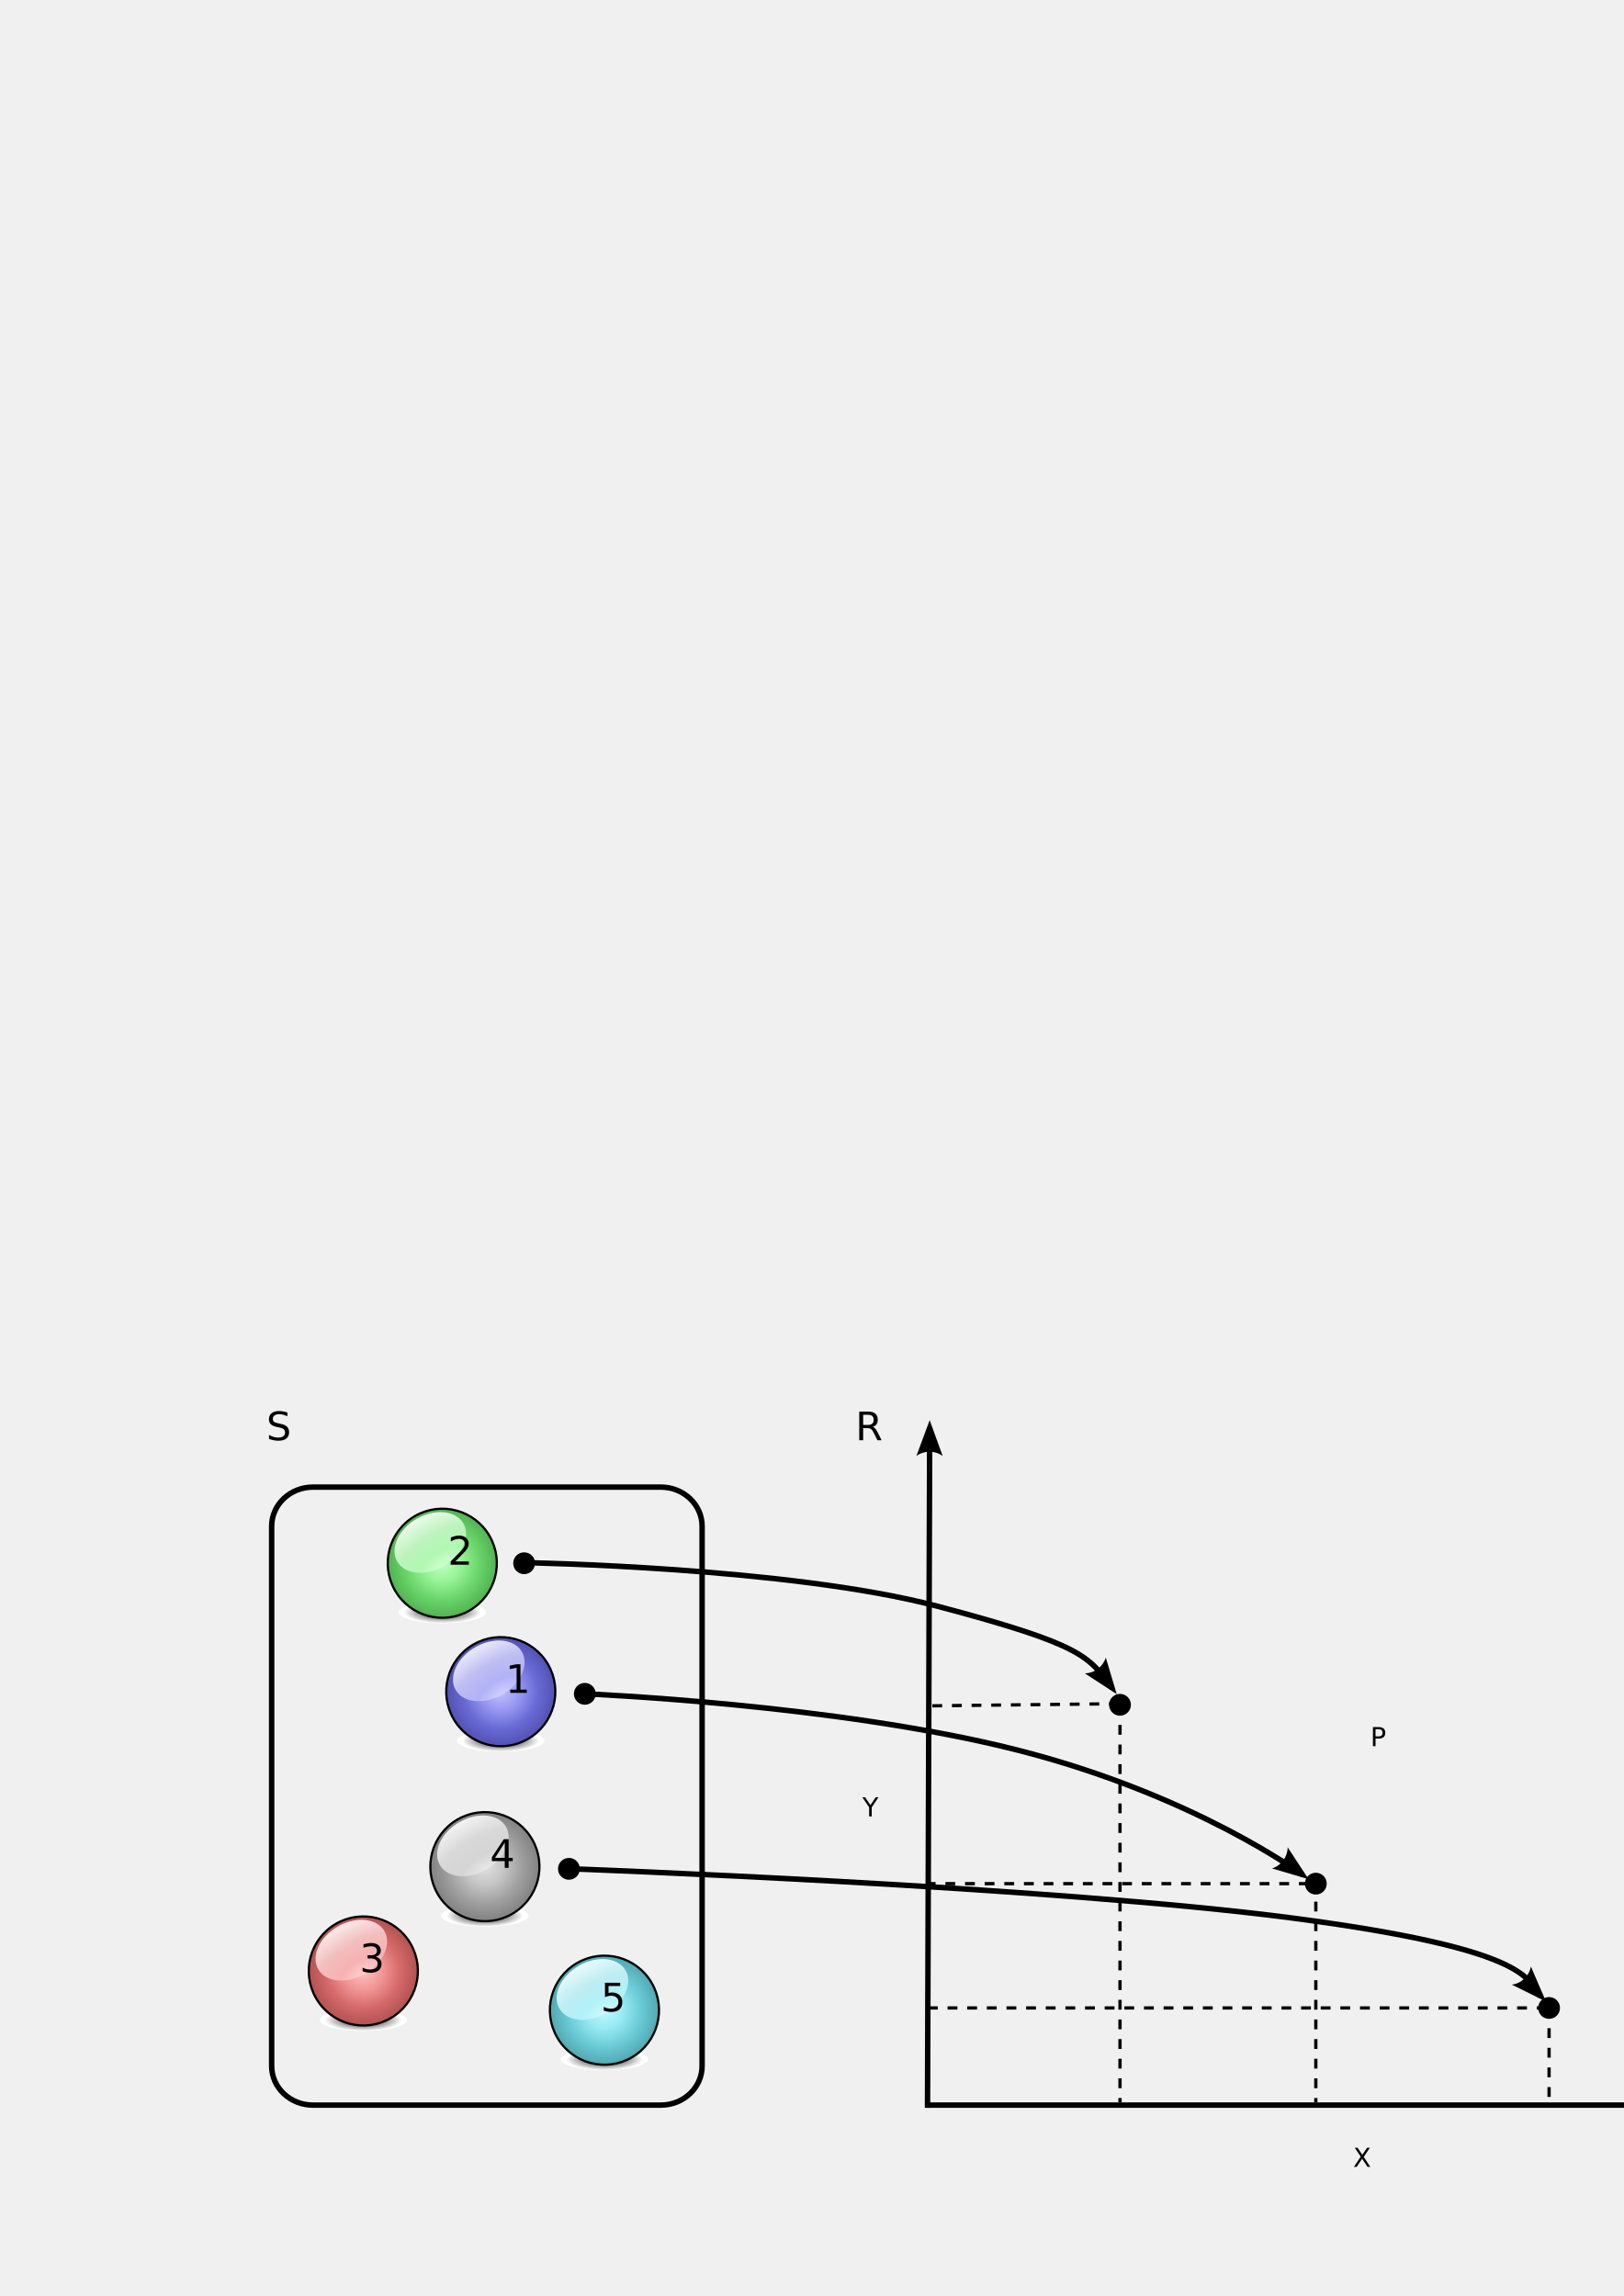
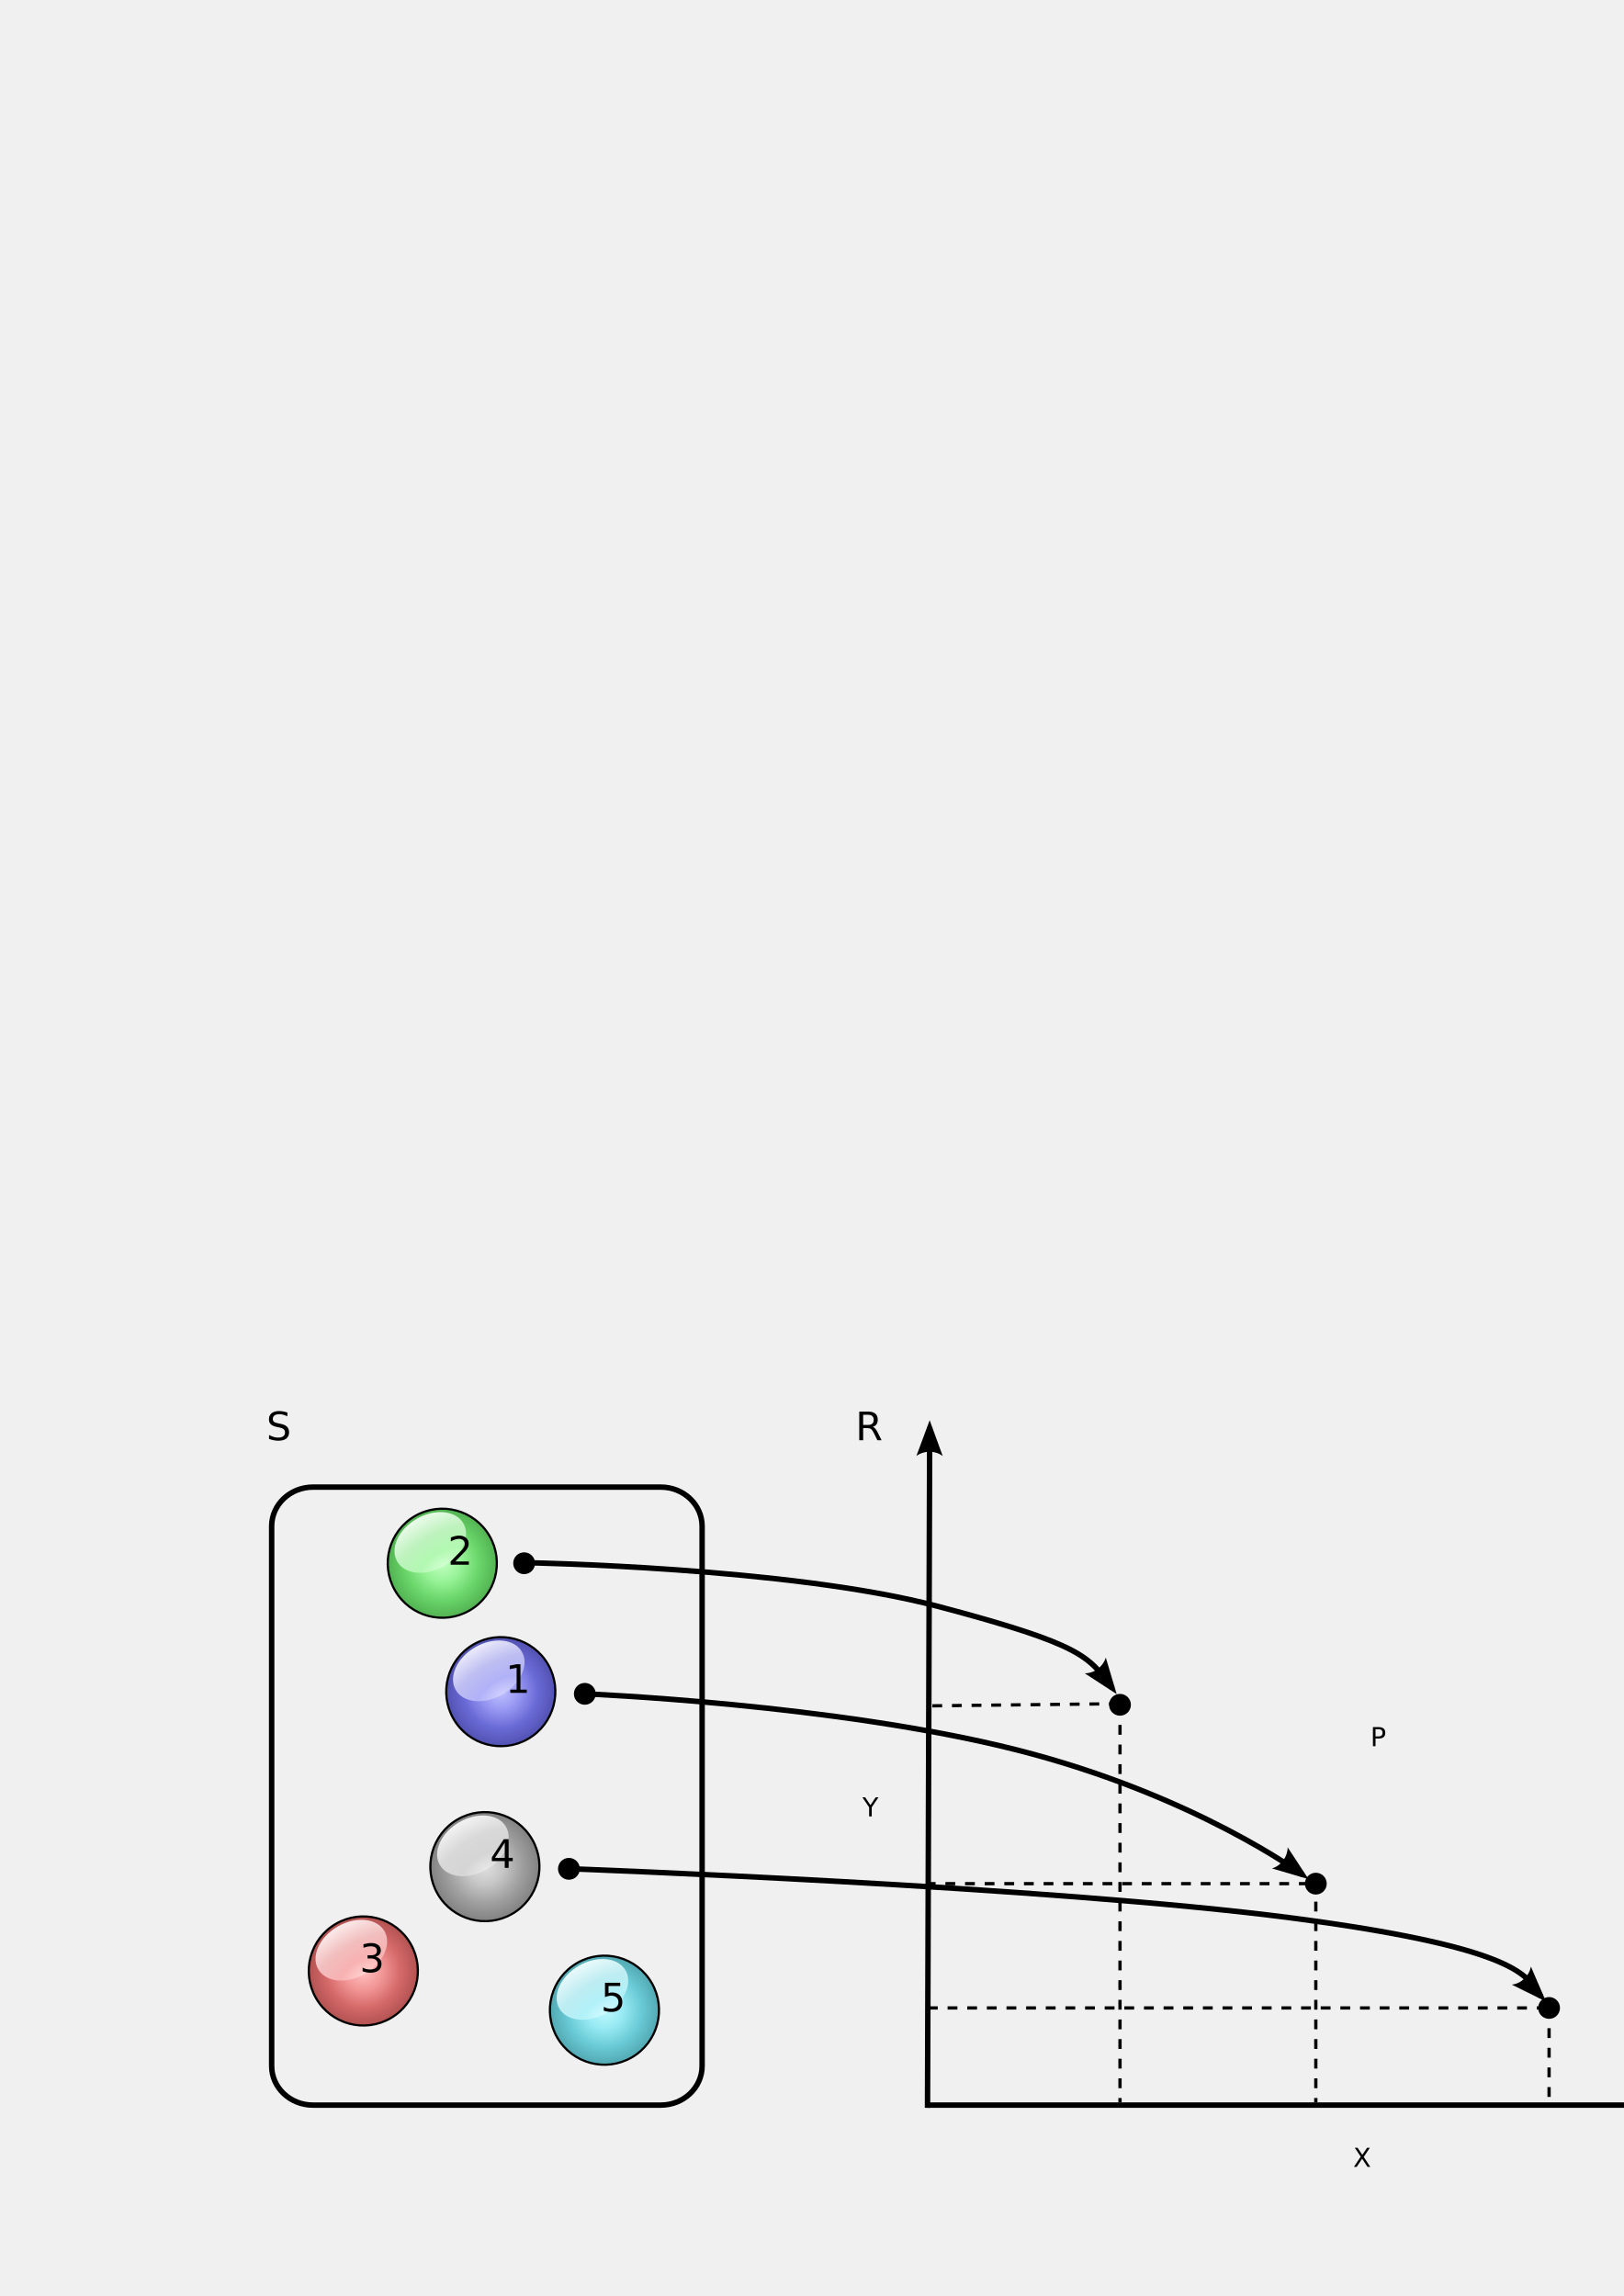
- <svg xmlns="http://www.w3.org/2000/svg" xmlns:xlink="http://www.w3.org/1999/xlink" width="744.094" height="1052.362" id="svg2874">
+ <svg xmlns="http://www.w3.org/2000/svg" xmlns:xlink="http://www.w3.org/1999/xlink" width="744.094" height="1052.362" id="svg2874" version="1.1">
  <defs id="defs2876">
    <radialGradient xlink:href="#linearGradient9852" id="radialGradient9631" gradientUnits="userSpaceOnUse" gradientTransform="matrix(3.142857,5.7364758e-8,-5.0775462e-8,1.021493,454.8215,-20.17893)" cx="-212.25" cy="496.862" fx="-212.25" fy="496.862" r="16.75" />
    <radialGradient xlink:href="#linearGradient9842" id="radialGradient9629" gradientUnits="userSpaceOnUse" gradientTransform="matrix(1,0,0,1.019604,0,-8.027913)" cx="-17.143" cy="409.505" fx="-17.143" fy="409.505" r="145.743" />
-     <radialGradient xlink:href="#linearGradient4009" id="radialGradient4086" gradientUnits="userSpaceOnUse" gradientTransform="matrix(0.8794989,5.0530036e-6,-9.9064946e-8,1,33.2239,-1.3931853e-3)" cx="275.714" cy="333.791" fx="275.714" fy="333.791" r="98.571" />
+     <radialGradient xlink:href="#linearGradient4009" id="radialGradient4086" gradientUnits="userSpaceOnUse" gradientTransform="matrix(0.8794989,5.0530036e-6,-9.9064946e-8,1,33.2239,-0.00139319)" cx="275.714" cy="333.791" fx="275.714" fy="333.791" r="98.571" />
    <linearGradient id="linearGradient9772">
      <stop style="stop-color:#d1d1ff;stop-opacity:1;" offset="0" id="stop9774" />
      <stop id="stop9776" offset="0.23" style="stop-color:#b1b1f8;stop-opacity:1;" />
      <stop style="stop-color:#bebef2;stop-opacity:1;" offset="0.513" id="stop9778" />
      <stop id="stop9780" offset="1" style="stop-color:#ffffff;stop-opacity:1;" />
    </linearGradient>
    <linearGradient id="linearGradient9762">
      <stop id="stop9764" offset="0" style="stop-color:#c1c1ff;stop-opacity:1;" />
      <stop style="stop-color:#9898f3;stop-opacity:1;" offset="0.33" id="stop9766" />
      <stop id="stop9768" offset="0.66" style="stop-color:#6a6ad6;stop-opacity:1;" />
      <stop style="stop-color:#5050b0;stop-opacity:1;" offset="1" id="stop9770" />
    </linearGradient>
    <linearGradient id="linearGradient9607">
      <stop id="stop9609" offset="0" style="stop-color:#ffd1d1;stop-opacity:1;" />
      <stop style="stop-color:#f8b1b1;stop-opacity:1;" offset="0.23" id="stop9611" />
      <stop id="stop9613" offset="0.513" style="stop-color:#f2bebe;stop-opacity:1;" />
      <stop style="stop-color:#ffffff;stop-opacity:1;" offset="1" id="stop9615" />
    </linearGradient>
    <linearGradient id="linearGradient9571">
      <stop style="stop-color:#ffc1c1;stop-opacity:1;" offset="0" id="stop9573" />
      <stop id="stop9579" offset="0.33" style="stop-color:#f39898;stop-opacity:1;" />
      <stop style="stop-color:#d66a6a;stop-opacity:1;" offset="0.66" id="stop9581" />
      <stop id="stop9583" offset="1" style="stop-color:#b05050;stop-opacity:1;" />
    </linearGradient>
    <linearGradient id="linearGradient9812">
      <stop style="stop-color:#ffffd1;stop-opacity:1;" offset="0" id="stop9814" />
      <stop id="stop9816" offset="0.23" style="stop-color:#f8f8b1;stop-opacity:1;" />
      <stop style="stop-color:#f2f2be;stop-opacity:1;" offset="0.513" id="stop9818" />
      <stop id="stop9820" offset="1" style="stop-color:#ffffff;stop-opacity:1;" />
    </linearGradient>
    <linearGradient id="linearGradient9802">
      <stop id="stop9804" offset="0" style="stop-color:#ffffc1;stop-opacity:1;" />
      <stop style="stop-color:#f3f298;stop-opacity:1;" offset="0.33" id="stop9806" />
      <stop id="stop9808" offset="0.66" style="stop-color:#d6d56a;stop-opacity:1;" />
      <stop style="stop-color:#b0af50;stop-opacity:1;" offset="1" id="stop9810" />
    </linearGradient>
    <linearGradient id="linearGradient9832">
      <stop style="stop-color:#ffd1fc;stop-opacity:1;" offset="0" id="stop9834" />
      <stop id="stop9836" offset="0.23" style="stop-color:#f8b1f3;stop-opacity:1;" />
      <stop style="stop-color:#f2beee;stop-opacity:1;" offset="0.513" id="stop9838" />
      <stop id="stop9840" offset="1" style="stop-color:#ffffff;stop-opacity:1;" />
    </linearGradient>
    <linearGradient id="linearGradient9822">
      <stop id="stop9824" offset="0" style="stop-color:#ffc1fa;stop-opacity:1;" />
      <stop style="stop-color:#f398ec;stop-opacity:1;" offset="0.33" id="stop9826" />
      <stop id="stop9828" offset="0.66" style="stop-color:#d66acd;stop-opacity:1;" />
      <stop style="stop-color:#b050a8;stop-opacity:1;" offset="1" id="stop9830" />
    </linearGradient>
    <linearGradient id="linearGradient9882">
      <stop style="stop-color:#e8e8e8;stop-opacity:1;" offset="0" id="stop9884" />
      <stop id="stop9886" offset="0.23" style="stop-color:#d5d5d5;stop-opacity:1;" />
      <stop style="stop-color:#d8d8d8;stop-opacity:1;" offset="0.513" id="stop9888" />
      <stop id="stop9890" offset="1" style="stop-color:#ffffff;stop-opacity:1;" />
    </linearGradient>
    <radialGradient xlink:href="#linearGradient9882" id="radialGradient9744" gradientUnits="userSpaceOnUse" gradientTransform="matrix(3.142857,5.7364758e-8,-5.0775462e-8,1.021493,454.8215,-20.17893)" cx="-212.25" cy="496.862" fx="-212.25" fy="496.862" r="16.75" />
    <linearGradient id="linearGradient9872">
      <stop id="stop9874" offset="0" style="stop-color:#e0e0e0;stop-opacity:1;" />
      <stop style="stop-color:#c6c6c6;stop-opacity:1;" offset="0.33" id="stop9876" />
      <stop id="stop9878" offset="0.66" style="stop-color:#a0a0a0;stop-opacity:1;" />
      <stop style="stop-color:#808080;stop-opacity:1;" offset="1" id="stop9880" />
    </linearGradient>
    <radialGradient xlink:href="#linearGradient9872" id="radialGradient9742" gradientUnits="userSpaceOnUse" gradientTransform="matrix(1,0,0,1.019604,0,-8.027913)" cx="-17.143" cy="409.505" fx="-17.143" fy="409.505" r="145.743" />
    <radialGradient xlink:href="#linearGradient4009" id="radialGradient9740" gradientUnits="userSpaceOnUse" gradientTransform="matrix(0.8794989,5.0530036e-6,-9.9064946e-8,1,33.2239,-1.3931853e-3)" cx="275.714" cy="333.791" fx="275.714" fy="333.791" r="98.571" />
    <linearGradient id="linearGradient9792">
      <stop style="stop-color:#d1ffd1;stop-opacity:1;" offset="0" id="stop9794" />
      <stop id="stop9796" offset="0.23" style="stop-color:#b1f8b1;stop-opacity:1;" />
      <stop style="stop-color:#bef2be;stop-opacity:1;" offset="0.513" id="stop9798" />
      <stop id="stop9800" offset="1" style="stop-color:#ffffff;stop-opacity:1;" />
    </linearGradient>
    <linearGradient id="linearGradient9782">
      <stop id="stop9784" offset="0" style="stop-color:#c1ffc1;stop-opacity:1;" />
      <stop style="stop-color:#98f398;stop-opacity:1;" offset="0.33" id="stop9786" />
      <stop id="stop9788" offset="0.66" style="stop-color:#6ad66a;stop-opacity:1;" />
      <stop style="stop-color:#50b050;stop-opacity:1;" offset="1" id="stop9790" />
    </linearGradient>
    <linearGradient id="linearGradient9852">
      <stop style="stop-color:#d1fbff;stop-opacity:1;" offset="0" id="stop9854" />
      <stop id="stop9856" offset="0.23" style="stop-color:#b1f1f8;stop-opacity:1;" />
      <stop style="stop-color:#beedf2;stop-opacity:1;" offset="0.513" id="stop9858" />
      <stop id="stop9860" offset="1" style="stop-color:#ffffff;stop-opacity:1;" />
    </linearGradient>
    <linearGradient id="linearGradient9842">
      <stop id="stop9844" offset="0" style="stop-color:#c1f9ff;stop-opacity:1;" />
      <stop style="stop-color:#98eaf3;stop-opacity:1;" offset="0.33" id="stop9846" />
      <stop id="stop9848" offset="0.66" style="stop-color:#6acbd6;stop-opacity:1;" />
      <stop style="stop-color:#50a6b0;stop-opacity:1;" offset="1" id="stop9850" />
    </linearGradient>
    <linearGradient id="linearGradient4009">
      <stop id="stop4011" offset="0" style="stop-color:#404040;stop-opacity:1;" />
      <stop style="stop-color:#808080;stop-opacity:1;" offset="0.5" id="stop9638" />
      <stop id="stop4013" offset="1" style="stop-color:#ffffff;stop-opacity:1;" />
    </linearGradient>
    <marker orient="auto" refY="0.0" refX="0.0" id="Arrow2Mend" style="overflow:visible;">
      <path id="path3106" style="font-size:12.0;fill-rule:evenodd;stroke-width:0.625;stroke-linejoin:round;" d="M 8.719,4.034 L -2.207,0.016 L 8.719,-4.002 C 6.973,-1.63 6.983,1.616 8.719,4.034 z " transform="scale(0.6) rotate(180) translate(0,0)" />
    </marker>
-     <radialGradient xlink:href="#linearGradient4009" id="radialGradient3302" gradientUnits="userSpaceOnUse" gradientTransform="matrix(0.8794989,5.0530036e-6,-9.9064946e-8,1,33.2239,-1.3931853e-3)" cx="275.714" cy="333.791" fx="275.714" fy="333.791" r="98.571" />
+     <radialGradient xlink:href="#linearGradient4009" id="radialGradient3302" gradientUnits="userSpaceOnUse" gradientTransform="matrix(0.8794989,5.0530036e-6,-9.9064946e-8,1,33.2239,-0.00139319)" cx="275.714" cy="333.791" fx="275.714" fy="333.791" r="98.571" />
    <radialGradient xlink:href="#linearGradient9571" id="radialGradient3304" gradientUnits="userSpaceOnUse" gradientTransform="matrix(1,0,0,1.019604,0,-8.027913)" cx="-17.143" cy="409.505" fx="-17.143" fy="409.505" r="145.743" />
    <radialGradient xlink:href="#linearGradient9607" id="radialGradient3306" gradientUnits="userSpaceOnUse" gradientTransform="matrix(3.142857,5.7364757e-8,-5.0775462e-8,1.021493,454.8215,-20.17893)" cx="-212.25" cy="496.862" fx="-212.25" fy="496.862" r="16.75" />
-     <radialGradient xlink:href="#linearGradient4009" id="radialGradient5750" gradientUnits="userSpaceOnUse" gradientTransform="matrix(0.8794989,5.0530036e-6,-9.9064946e-8,1,33.2239,-1.3931853e-3)" cx="275.714" cy="333.791" fx="275.714" fy="333.791" r="98.571" />
+     <radialGradient xlink:href="#linearGradient4009" id="radialGradient5750" gradientUnits="userSpaceOnUse" gradientTransform="matrix(0.8794989,5.0530036e-6,-9.9064946e-8,1,33.2239,-0.00139319)" cx="275.714" cy="333.791" fx="275.714" fy="333.791" r="98.571" />
    <radialGradient xlink:href="#linearGradient9872" id="radialGradient5752" gradientUnits="userSpaceOnUse" gradientTransform="matrix(1,0,0,1.019604,0,-8.027913)" cx="-17.143" cy="409.505" fx="-17.143" fy="409.505" r="145.743" />
    <radialGradient xlink:href="#linearGradient9882" id="radialGradient5754" gradientUnits="userSpaceOnUse" gradientTransform="matrix(3.142857,5.7364758e-8,-5.0775462e-8,1.021493,454.8215,-20.17893)" cx="-212.25" cy="496.862" fx="-212.25" fy="496.862" r="16.75" />
-     <radialGradient xlink:href="#linearGradient4009" id="radialGradient5772" gradientUnits="userSpaceOnUse" gradientTransform="matrix(0.8794989,5.0530036e-6,-9.9064946e-8,1,33.2239,-1.3931853e-3)" cx="275.714" cy="333.791" fx="275.714" fy="333.791" r="98.571" />
+     <radialGradient xlink:href="#linearGradient4009" id="radialGradient5772" gradientUnits="userSpaceOnUse" gradientTransform="matrix(0.8794989,5.0530036e-6,-9.9064946e-8,1,33.2239,-0.00139319)" cx="275.714" cy="333.791" fx="275.714" fy="333.791" r="98.571" />
    <radialGradient xlink:href="#linearGradient9762" id="radialGradient5774" gradientUnits="userSpaceOnUse" gradientTransform="matrix(1,0,0,1.019604,0,-8.027913)" cx="-17.143" cy="409.505" fx="-17.143" fy="409.505" r="145.743" />
    <radialGradient xlink:href="#linearGradient9772" id="radialGradient5776" gradientUnits="userSpaceOnUse" gradientTransform="matrix(3.142857,5.7364758e-8,-5.0775462e-8,1.021493,454.8215,-20.17893)" cx="-212.25" cy="496.862" fx="-212.25" fy="496.862" r="16.75" />
-     <radialGradient xlink:href="#linearGradient4009" id="radialGradient5794" gradientUnits="userSpaceOnUse" gradientTransform="matrix(0.8794989,5.0530036e-6,-9.9064946e-8,1,33.2239,-1.3931853e-3)" cx="275.714" cy="333.791" fx="275.714" fy="333.791" r="98.571" />
+     <radialGradient xlink:href="#linearGradient4009" id="radialGradient5794" gradientUnits="userSpaceOnUse" gradientTransform="matrix(0.8794989,5.0530036e-6,-9.9064946e-8,1,33.2239,-0.00139319)" cx="275.714" cy="333.791" fx="275.714" fy="333.791" r="98.571" />
    <radialGradient xlink:href="#linearGradient9782" id="radialGradient5796" gradientUnits="userSpaceOnUse" gradientTransform="matrix(1,0,0,1.019604,0,-8.027913)" cx="-17.143" cy="409.505" fx="-17.143" fy="409.505" r="145.743" />
    <radialGradient xlink:href="#linearGradient9792" id="radialGradient5798" gradientUnits="userSpaceOnUse" gradientTransform="matrix(3.142857,5.7364758e-8,-5.0775462e-8,1.021493,454.8215,-20.17893)" cx="-212.25" cy="496.862" fx="-212.25" fy="496.862" r="16.75" />
  </defs>
  <g id="layer1">
    <rect style="opacity:1;fill:#ffffff;fill-opacity:0;fill-rule:nonzero;stroke:#000000;stroke-width:2.5;stroke-linecap:round;stroke-linejoin:round;stroke-miterlimit:4;stroke-dasharray:none;stroke-dashoffset:0;stroke-opacity:1" id="rect3182" width="197.26" height="283.26" x="124.493" y="681.609" ry="17.933" rx="18.94" />
    <path style="fill:none;fill-opacity:0.75;fill-rule:evenodd;stroke:#000000;stroke-width:2.5;stroke-linecap:butt;stroke-linejoin:miter;marker-end:url(#Arrow2Mend);stroke-miterlimit:4;stroke-dasharray:none;stroke-opacity:1" d="M 240.942,716.257 C 240.942,716.257 361.942,718.323 429.643,736.22 C 497.344,754.116 498.971,759.437 509.746,773.843" id="path3398" />
    <path style="fill:#000000;fill-opacity:1;fill-rule:nonzero;stroke:#000000;stroke-width:0;stroke-linecap:round;stroke-linejoin:round;stroke-miterlimit:4;stroke-dasharray:none;stroke-dashoffset:0;stroke-opacity:1" id="path3211" d="M 125,912.862 A 16,11.5 0 1 1 93,912.862 A 16,11.5 0 1 1 125,912.862 z" transform="matrix(0.3125,0,0,0.434783,206.1274,319.6085)" />
    <path style="fill:#000000;fill-opacity:1;fill-rule:nonzero;stroke:#000000;stroke-width:0;stroke-linecap:round;stroke-linejoin:round;stroke-miterlimit:4;stroke-dasharray:none;stroke-dashoffset:0;stroke-opacity:1" id="path3254" d="M 125 912.862 A 16 11.5 0 1 1  93,912.862 A 16 11.5 0 1 1  125 912.862 z" transform="matrix(0,0.3125,-0.434783,0,910.1598,747.3223)" />
    <path style="fill:#000000;fill-opacity:1;fill-rule:nonzero;stroke:#000000;stroke-width:0;stroke-linecap:round;stroke-linejoin:round;stroke-miterlimit:4;stroke-dasharray:none;stroke-dashoffset:0;stroke-opacity:1" id="path4837" d="M 125 912.862 A 16 11.5 0 1 1  93,912.862 A 16 11.5 0 1 1  125 912.862 z" transform="matrix(0,-0.3125,-0.434783,0,1106.793,954.3966)" />
    <path style="fill:none;fill-opacity:0.75;fill-rule:evenodd;stroke:#000000;stroke-width:2.5;stroke-linecap:butt;stroke-linejoin:miter;marker-end:url(#Arrow2Mend);stroke-miterlimit:4;stroke-dasharray:none;stroke-opacity:1" d="M 425.25,964.868 L 821.099,964.868" id="path3413" />
    <text xml:space="preserve" style="font-size:18px;font-style:normal;font-variant:normal;font-weight:normal;font-stretch:normal;text-align:start;line-height:125%;writing-mode:lr-tb;text-anchor:start;fill:#000000;fill-opacity:1;stroke:none;stroke-width:1px;stroke-linecap:butt;stroke-linejoin:miter;stroke-opacity:1;font-family:Bitstream Vera Sans" x="812.422" y="997.537" id="text4941">
      <tspan id="tspan4943" x="812.422" y="997.537">R</tspan>
    </text>
-     <g id="g9666" transform="translate(203.9975,-249.4988)">
-       <path style="fill:url(#radialGradient5772);fill-opacity:1;fill-rule:nonzero;stroke:none;stroke-width:0;stroke-miterlimit:4;stroke-dasharray:none;stroke-dashoffset:0;stroke-opacity:1" id="path9668" d="M 374.286,333.791 A 98.571,98.571 0 1 1 177.143,333.791 A 98.571,98.571 0 1 1 374.286,333.791 z" transform="matrix(0.2028986,0,0,5.0724639e-2,-30.4408,1030.431)" />
-       <g transform="matrix(0.8660254,-0.4999999,0.4999999,0.8660254,-122.5897,497.785)" id="g9670">
-         <path style="opacity:1;fill:url(#radialGradient5774);fill-opacity:1;stroke:#000000;stroke-width:5.771;stroke-linecap:round;stroke-linejoin:round;stroke-miterlimit:4;stroke-dasharray:none;stroke-dashoffset:0;stroke-opacity:1" id="path9672" d="M 125.714,409.505 A 142.857,145.714 0 1 1 -160,409.505 A 142.857,145.714 0 1 1 125.714,409.505 z" transform="matrix(0.175,0,0,0.1715686,-132.2874,460.2485)" />
-         <path style="opacity:1;fill:url(#radialGradient5776);fill-opacity:1;stroke:none;stroke-width:0;stroke-linecap:round;stroke-linejoin:round;stroke-miterlimit:4;stroke-dasharray:none;stroke-dashoffset:0;stroke-opacity:1" id="path9674" d="M -195.5,480.112 A 16.75,7.25 0 1 1 -229,480.112 A 16.75,7.25 0 1 1 -195.5,480.112 z" transform="matrix(1.044776,0,0,1.724138,86.46637,-308.2729)" />
-       </g>
+     <g id="g9670" transform="matrix(0.8660254,-0.4999999,0.4999999,0.8660254,81.40775,248.2862)">
+       <path transform="matrix(0.175,0,0,0.1715686,-132.2874,460.2485)" d="m 125.714,409.505 c 0,80.476 -63.959,145.714 -142.857,145.714 C -96.041,555.219 -160,489.981 -160,409.505 c 0,-80.476 63.959,-145.714 142.857,-145.714 78.898,0 142.857,65.239 142.857,145.714 z" id="path9672" style="fill:url(#radialGradient5774);fill-opacity:1;stroke:#000000;stroke-width:5.771;stroke-linecap:round;stroke-linejoin:round;stroke-miterlimit:4;stroke-opacity:1;stroke-dasharray:none;stroke-dashoffset:0" />
+       <path transform="matrix(1.044776,0,0,1.724138,86.46637,-308.2729)" d="m -195.5,480.112 c 0,4.004 -7.499,7.25 -16.75,7.25 -9.251,0 -16.75,-3.246 -16.75,-7.25 0,-4.004 7.499,-7.25 16.75,-7.25 9.251,0 16.75,3.246 16.75,7.25 z" id="path9674" style="fill:url(#radialGradient5776);fill-opacity:1;stroke:none" />
    </g>
    <text xml:space="preserve" style="font-size:18px;font-style:normal;font-variant:normal;font-weight:normal;font-stretch:normal;text-align:start;line-height:125%;writing-mode:lr-tb;text-anchor:start;fill:#000000;fill-opacity:1;stroke:none;stroke-width:1px;stroke-linecap:butt;stroke-linejoin:miter;stroke-opacity:1;font-family:Bitstream Vera Sans" x="231.614" y="775.922" id="text2670">
      <tspan id="tspan2672" x="231.614" y="775.922">1</tspan>
    </text>
-     <g id="g9746" transform="translate(177.1874,-308.3555)">
-       <path style="fill:url(#radialGradient5794);fill-opacity:1;fill-rule:nonzero;stroke:none;stroke-width:0;stroke-miterlimit:4;stroke-dasharray:none;stroke-dashoffset:0;stroke-opacity:1" id="path9748" d="M 374.286,333.791 A 98.571,98.571 0 1 1 177.143,333.791 A 98.571,98.571 0 1 1 374.286,333.791 z" transform="matrix(0.2028986,0,0,5.0724639e-2,-30.4408,1030.431)" />
-       <g transform="matrix(0.8660254,-0.4999999,0.4999999,0.8660254,-122.5897,497.785)" id="g9750">
-         <path style="opacity:1;fill:url(#radialGradient5796);fill-opacity:1;stroke:#000000;stroke-width:5.771;stroke-linecap:round;stroke-linejoin:round;stroke-miterlimit:4;stroke-dasharray:none;stroke-dashoffset:0;stroke-opacity:1" id="path9752" d="M 125.714,409.505 A 142.857,145.714 0 1 1 -160,409.505 A 142.857,145.714 0 1 1 125.714,409.505 z" transform="matrix(0.175,0,0,0.1715686,-132.2874,460.2485)" />
-         <path style="opacity:1;fill:url(#radialGradient5798);fill-opacity:1;stroke:none;stroke-width:0;stroke-linecap:round;stroke-linejoin:round;stroke-miterlimit:4;stroke-dasharray:none;stroke-dashoffset:0;stroke-opacity:1" id="path9754" d="M -195.5,480.112 A 16.75,7.25 0 1 1 -229,480.112 A 16.75,7.25 0 1 1 -195.5,480.112 z" transform="matrix(1.044776,0,0,1.724138,86.46637,-308.2729)" />
-       </g>
+     <g id="g9750" transform="matrix(0.8660254,-0.4999999,0.4999999,0.8660254,54.59763,189.4295)">
+       <path transform="matrix(0.175,0,0,0.1715686,-132.2874,460.2485)" d="m 125.714,409.505 c 0,80.476 -63.959,145.714 -142.857,145.714 C -96.041,555.219 -160,489.981 -160,409.505 c 0,-80.476 63.959,-145.714 142.857,-145.714 78.898,0 142.857,65.239 142.857,145.714 z" id="path9752" style="fill:url(#radialGradient5796);fill-opacity:1;stroke:#000000;stroke-width:5.771;stroke-linecap:round;stroke-linejoin:round;stroke-miterlimit:4;stroke-opacity:1;stroke-dasharray:none;stroke-dashoffset:0" />
+       <path transform="matrix(1.044776,0,0,1.724138,86.46637,-308.2729)" d="m -195.5,480.112 c 0,4.004 -7.499,7.25 -16.75,7.25 -9.251,0 -16.75,-3.246 -16.75,-7.25 0,-4.004 7.499,-7.25 16.75,-7.25 9.251,0 16.75,3.246 16.75,7.25 z" id="path9754" style="fill:url(#radialGradient5798);fill-opacity:1;stroke:none" />
    </g>
    <text xml:space="preserve" style="font-size:18px;font-style:normal;font-variant:normal;font-weight:normal;font-stretch:normal;text-align:start;line-height:125%;writing-mode:lr-tb;text-anchor:start;fill:#000000;fill-opacity:1;stroke:none;stroke-width:1px;stroke-linecap:butt;stroke-linejoin:miter;stroke-opacity:1;font-family:Bitstream Vera Sans" x="205.204" y="717.184" id="text2678">
      <tspan id="tspan2680" x="205.204" y="717.184">2</tspan>
    </text>
-     <g id="g9698" transform="translate(140.9986,-121.4752)">
-       <path style="fill:url(#radialGradient3302);fill-opacity:1;fill-rule:nonzero;stroke:none;stroke-width:0;stroke-miterlimit:4;stroke-dasharray:none;stroke-dashoffset:0;stroke-opacity:1" id="path9700" d="M 374.286,333.791 A 98.571,98.571 0 1 1 177.143,333.791 A 98.571,98.571 0 1 1 374.286,333.791 z" transform="matrix(0.2028986,0,0,5.0724639e-2,-30.4408,1030.431)" />
-       <g transform="matrix(0.8660254,-0.4999999,0.4999999,0.8660254,-122.5897,497.785)" id="g9702">
-         <path style="opacity:1;fill:url(#radialGradient3304);fill-opacity:1;stroke:#000000;stroke-width:5.771;stroke-linecap:round;stroke-linejoin:round;stroke-miterlimit:4;stroke-dasharray:none;stroke-dashoffset:0;stroke-opacity:1" id="path9704" d="M 125.714,409.505 A 142.857,145.714 0 1 1 -160,409.505 A 142.857,145.714 0 1 1 125.714,409.505 z" transform="matrix(0.175,0,0,0.1715686,-132.2874,460.2485)" />
-         <path style="opacity:1;fill:url(#radialGradient3306);fill-opacity:1;stroke:none;stroke-width:0;stroke-linecap:round;stroke-linejoin:round;stroke-miterlimit:4;stroke-dasharray:none;stroke-dashoffset:0;stroke-opacity:1" id="path9706" d="M -195.5,480.112 A 16.75,7.25 0 1 1 -229,480.112 A 16.75,7.25 0 1 1 -195.5,480.112 z" transform="matrix(1.044776,0,0,1.724138,86.46637,-308.2729)" />
-       </g>
+     <g id="g9702" transform="matrix(0.8660254,-0.4999999,0.4999999,0.8660254,18.40889,376.3098)">
+       <path transform="matrix(0.175,0,0,0.1715686,-132.2874,460.2485)" d="m 125.714,409.505 c 0,80.476 -63.959,145.714 -142.857,145.714 C -96.041,555.219 -160,489.981 -160,409.505 c 0,-80.476 63.959,-145.714 142.857,-145.714 78.898,0 142.857,65.239 142.857,145.714 z" id="path9704" style="fill:url(#radialGradient3304);fill-opacity:1;stroke:#000000;stroke-width:5.771;stroke-linecap:round;stroke-linejoin:round;stroke-miterlimit:4;stroke-opacity:1;stroke-dasharray:none;stroke-dashoffset:0" />
+       <path transform="matrix(1.044776,0,0,1.724138,86.46637,-308.2729)" d="m -195.5,480.112 c 0,4.004 -7.499,7.25 -16.75,7.25 -9.251,0 -16.75,-3.246 -16.75,-7.25 0,-4.004 7.499,-7.25 16.75,-7.25 9.251,0 16.75,3.246 16.75,7.25 z" id="path9706" style="fill:url(#radialGradient3306);fill-opacity:1;stroke:none" />
    </g>
    <text xml:space="preserve" style="font-size:18px;font-style:normal;font-variant:normal;font-weight:normal;font-stretch:normal;text-align:start;line-height:125%;writing-mode:lr-tb;text-anchor:start;fill:#000000;fill-opacity:1;stroke:none;stroke-width:1px;stroke-linecap:butt;stroke-linejoin:miter;stroke-opacity:1;font-family:Bitstream Vera Sans" x="164.809" y="903.937" id="text2686">
      <tspan id="tspan2688" x="164.809" y="903.937">3</tspan>
    </text>
-     <g id="g30573" transform="translate(196.7128,-169.2942)">
-       <path style="fill:url(#radialGradient5750);fill-opacity:1;fill-rule:nonzero;stroke:none;stroke-width:0;stroke-miterlimit:4;stroke-dasharray:none;stroke-dashoffset:0;stroke-opacity:1" id="path30575" d="M 374.286,333.791 A 98.571,98.571 0 1 1 177.143,333.791 A 98.571,98.571 0 1 1 374.286,333.791 z" transform="matrix(0.2028986,0,0,5.0724639e-2,-30.4408,1030.431)" />
-       <g transform="matrix(0.8660254,-0.4999999,0.4999999,0.8660254,-122.5897,497.785)" id="g30577">
-         <path style="opacity:1;fill:url(#radialGradient5752);fill-opacity:1;stroke:#000000;stroke-width:5.771;stroke-linecap:round;stroke-linejoin:round;stroke-miterlimit:4;stroke-dasharray:none;stroke-dashoffset:0;stroke-opacity:1" id="path30579" d="M 125.714,409.505 A 142.857,145.714 0 1 1 -160,409.505 A 142.857,145.714 0 1 1 125.714,409.505 z" transform="matrix(0.175,0,0,0.1715686,-132.2874,460.2485)" />
-         <path style="opacity:1;fill:url(#radialGradient5754);fill-opacity:1;stroke:none;stroke-width:0;stroke-linecap:round;stroke-linejoin:round;stroke-miterlimit:4;stroke-dasharray:none;stroke-dashoffset:0;stroke-opacity:1" id="path30581" d="M -195.5,480.112 A 16.75,7.25 0 1 1 -229,480.112 A 16.75,7.25 0 1 1 -195.5,480.112 z" transform="matrix(1.044776,0,0,1.724138,86.46637,-308.2729)" />
-       </g>
+     <g id="g30577" transform="matrix(0.8660254,-0.4999999,0.4999999,0.8660254,74.12307,328.4908)">
+       <path transform="matrix(0.175,0,0,0.1715686,-132.2874,460.2485)" d="m 125.714,409.505 c 0,80.476 -63.959,145.714 -142.857,145.714 C -96.041,555.219 -160,489.981 -160,409.505 c 0,-80.476 63.959,-145.714 142.857,-145.714 78.898,0 142.857,65.239 142.857,145.714 z" id="path30579" style="fill:url(#radialGradient5752);fill-opacity:1;stroke:#000000;stroke-width:5.771;stroke-linecap:round;stroke-linejoin:round;stroke-miterlimit:4;stroke-opacity:1;stroke-dasharray:none;stroke-dashoffset:0" />
+       <path transform="matrix(1.044776,0,0,1.724138,86.46637,-308.2729)" d="m -195.5,480.112 c 0,4.004 -7.499,7.25 -16.75,7.25 -9.251,0 -16.75,-3.246 -16.75,-7.25 0,-4.004 7.499,-7.25 16.75,-7.25 9.251,0 16.75,3.246 16.75,7.25 z" id="path30581" style="fill:url(#radialGradient5754);fill-opacity:1;stroke:none" />
    </g>
    <text xml:space="preserve" style="font-size:18px;font-style:normal;font-variant:normal;font-weight:normal;font-stretch:normal;text-align:start;line-height:125%;writing-mode:lr-tb;text-anchor:start;fill:#000000;fill-opacity:1;stroke:none;stroke-width:1px;stroke-linecap:butt;stroke-linejoin:miter;stroke-opacity:1;font-family:Bitstream Vera Sans" x="224.523" y="856.118" id="text1557">
      <tspan id="tspan1559" x="224.523" y="856.118">4</tspan>
    </text>
    <path style="fill:none;fill-opacity:0.75;fill-rule:evenodd;stroke:#000000;stroke-width:2.5;stroke-linecap:butt;stroke-linejoin:miter;marker-end:url(#Arrow2Mend);stroke-miterlimit:4;stroke-dasharray:none;stroke-opacity:1" d="M 425.051,966.112 L 426.051,654.263" id="path2923" />
    <text xml:space="preserve" style="font-size:18px;font-style:normal;font-variant:normal;font-weight:normal;font-stretch:normal;text-align:start;line-height:125%;writing-mode:lr-tb;text-anchor:start;fill:#000000;fill-opacity:1;stroke:none;stroke-width:1px;stroke-linecap:butt;stroke-linejoin:miter;stroke-opacity:1;font-family:Bitstream Vera Sans" x="392.012" y="660.113" id="text2933">
      <tspan id="tspan2935" x="392.012" y="660.113">R</tspan>
    </text>
    <text xml:space="preserve" style="font-size:18px;font-style:normal;font-variant:normal;font-weight:normal;font-stretch:normal;text-align:start;line-height:125%;writing-mode:lr-tb;text-anchor:start;fill:#000000;fill-opacity:1;stroke:none;stroke-width:1px;stroke-linecap:butt;stroke-linejoin:miter;stroke-opacity:1;font-family:Bitstream Vera Sans" x="122.057" y="660.104" id="text2939">
      <tspan id="tspan2941" x="122.057" y="660.104">S</tspan>
    </text>
    <path style="fill:none;fill-rule:evenodd;stroke:#000000;stroke-width:2.5;stroke-linecap:butt;stroke-linejoin:miter;stroke-opacity:1;stroke-miterlimit:4;stroke-dasharray:none;marker-end:url(#Arrow2Mend)" d="M 268,776.362 C 268,776.362 383.347,781.092 466.037,802.081 C 547.787,822.831 597,859.362 597,859.362" id="path3921" />
    <path style="fill:#000000;fill-opacity:1;fill-rule:nonzero;stroke:#000000;stroke-width:0;stroke-linecap:round;stroke-linejoin:round;stroke-miterlimit:4;stroke-dasharray:none;stroke-dashoffset:0;stroke-opacity:1" id="path3923" d="M 125,912.862 A 16,11.5 0 1 1 93,912.862 A 16,11.5 0 1 1 125,912.862 z" transform="matrix(0.3125,0,0,0.434783,233.9375,379.4652)" />
    <path style="fill:#000000;fill-opacity:1;fill-rule:nonzero;stroke:#000000;stroke-width:0;stroke-linecap:round;stroke-linejoin:round;stroke-miterlimit:4;stroke-dasharray:none;stroke-dashoffset:0;stroke-opacity:1" id="path3925" d="M 125 912.862 A 16 11.5 0 1 1  93,912.862 A 16 11.5 0 1 1  125 912.862 z" transform="matrix(0.3125,0,0,0.434783,568.9375,466.4652)" />
    <path style="fill:none;fill-rule:evenodd;stroke:#000000;stroke-width:1.5;stroke-linecap:butt;stroke-linejoin:miter;stroke-miterlimit:4;stroke-dasharray:4.5, 4.5;stroke-dashoffset:0;stroke-opacity:1" d="M 603,862.612 L 603,963.612" id="path3945" />
    <path style="fill:none;fill-rule:evenodd;stroke:#000000;stroke-width:1.5;stroke-linecap:butt;stroke-linejoin:miter;stroke-miterlimit:4;stroke-dasharray:4.5, 4.5;stroke-dashoffset:0;stroke-opacity:1" d="M 513.263,781.612 L 513.263,963.612" id="path3947" />
    <path style="fill:none;fill-rule:evenodd;stroke:#000000;stroke-width:1.5;stroke-linecap:butt;stroke-linejoin:miter;stroke-miterlimit:4;stroke-dasharray:4.5, 4.5;stroke-dashoffset:0;stroke-opacity:1" d="M 709.896,920.612 L 709.896,963.612" id="path3949" />
    <path style="fill:none;fill-rule:evenodd;stroke:#000000;stroke-width:1.5;stroke-linecap:butt;stroke-linejoin:miter;stroke-miterlimit:4;stroke-dasharray:4.5, 4.5;stroke-dashoffset:0;stroke-opacity:1" d="M 708.75,920.334 L 424.75,920.334" id="path3951" />
    <path style="fill:none;fill-rule:evenodd;stroke:#000000;stroke-width:1.5;stroke-linecap:butt;stroke-linejoin:miter;stroke-miterlimit:4;stroke-dasharray:4.5, 4.5;stroke-dashoffset:0;stroke-opacity:1" d="M 599.75,863.362 L 424.75,863.362" id="path3953" />
    <path style="fill:none;fill-rule:evenodd;stroke:#000000;stroke-width:1.5;stroke-linecap:butt;stroke-linejoin:miter;stroke-miterlimit:4;stroke-dasharray:4.5, 4.5;stroke-dashoffset:0;stroke-opacity:1" d="M 512.75,780.885 L 424.75,781.885" id="path3955" />
    <text xml:space="preserve" style="font-size:12px;font-style:normal;font-weight:normal;fill:#000000;fill-opacity:1;stroke:none;stroke-width:1px;stroke-linecap:butt;stroke-linejoin:miter;stroke-opacity:1;font-family:Bitstream Vera Sans" x="620.104" y="993.163" id="text3957">
      <tspan id="tspan3959" x="620.104" y="993.163">X</tspan>
    </text>
    <text xml:space="preserve" style="font-size:12px;font-style:normal;font-weight:normal;fill:#000000;fill-opacity:1;stroke:none;stroke-width:1px;stroke-linecap:butt;stroke-linejoin:miter;stroke-opacity:1;font-family:Bitstream Vera Sans" x="395.224" y="832.531" id="text3961">
      <tspan id="tspan3963" x="395.224" y="832.531">Y</tspan>
    </text>
    <text xml:space="preserve" style="font-size:12px;font-style:normal;font-weight:normal;fill:#000000;fill-opacity:1;stroke:none;stroke-width:1px;stroke-linecap:butt;stroke-linejoin:miter;stroke-opacity:1;font-family:Bitstream Vera Sans" x="628" y="800.362" id="text3965">
      <tspan id="tspan3967" x="628" y="800.362">P</tspan>
    </text>
    <path style="fill:none;fill-opacity:0.75;fill-rule:evenodd;stroke:#000000;stroke-width:2.5;stroke-linecap:butt;stroke-linejoin:miter;marker-end:url(#Arrow2Mend);stroke-miterlimit:4;stroke-dasharray:none;stroke-opacity:1" d="M 260.67,856.522 C 260.67,856.522 481.408,864.576 592.786,879.198 C 704.163,893.821 699.58,908.058 706.179,915.012" id="path3184" />
    <path style="fill:#000000;fill-opacity:1;fill-rule:nonzero;stroke:#000000;stroke-width:0;stroke-linecap:round;stroke-linejoin:round;stroke-miterlimit:4;stroke-dasharray:none;stroke-dashoffset:0;stroke-opacity:1" id="path3186" d="M 125,912.862 A 16,11.5 0 1 1 93,912.862 A 16,11.5 0 1 1 125,912.862 z" transform="matrix(0.3125,0,0,0.434783,226.6528,459.6698)" />
-     <g id="g9640" transform="translate(251.4988,-103.4988)">
-       <path style="fill:url(#radialGradient4086);fill-opacity:1;fill-rule:nonzero;stroke:none;stroke-width:0;stroke-miterlimit:4;stroke-dasharray:none;stroke-dashoffset:0;stroke-opacity:1" id="path4084" d="M 374.286,333.791 A 98.571,98.571 0 1 1 177.143,333.791 A 98.571,98.571 0 1 1 374.286,333.791 z" transform="matrix(0.2028986,0,0,5.0724639e-2,-30.4408,1030.431)" />
-       <g transform="matrix(0.8660254,-0.4999999,0.4999999,0.8660254,-122.5897,497.785)" id="g9625">
-         <path style="opacity:1;fill:url(#radialGradient9629);fill-opacity:1;stroke:#000000;stroke-width:5.771;stroke-linecap:round;stroke-linejoin:round;stroke-miterlimit:4;stroke-dasharray:none;stroke-dashoffset:0;stroke-opacity:1" id="path9060" d="M 125.714,409.505 A 142.857,145.714 0 1 1 -160,409.505 A 142.857,145.714 0 1 1 125.714,409.505 z" transform="matrix(0.175,0,0,0.1715686,-132.2874,460.2485)" />
-         <path style="opacity:1;fill:url(#radialGradient9631);fill-opacity:1;stroke:none;stroke-width:0;stroke-linecap:round;stroke-linejoin:round;stroke-miterlimit:4;stroke-dasharray:none;stroke-dashoffset:0;stroke-opacity:1" id="path9585" d="M -195.5,480.112 A 16.75,7.25 0 1 1 -229,480.112 A 16.75,7.25 0 1 1 -195.5,480.112 z" transform="matrix(1.044776,0,0,1.724138,86.46637,-308.2729)" />
-       </g>
+     <g id="g9625" transform="matrix(0.8660254,-0.4999999,0.4999999,0.8660254,128.909,394.2862)">
+       <path transform="matrix(0.175,0,0,0.1715686,-132.2874,460.2485)" d="m 125.714,409.505 c 0,80.476 -63.959,145.714 -142.857,145.714 C -96.041,555.219 -160,489.981 -160,409.505 c 0,-80.476 63.959,-145.714 142.857,-145.714 78.898,0 142.857,65.239 142.857,145.714 z" id="path9060" style="fill:url(#radialGradient9629);fill-opacity:1;stroke:#000000;stroke-width:5.771;stroke-linecap:round;stroke-linejoin:round;stroke-miterlimit:4;stroke-opacity:1;stroke-dasharray:none;stroke-dashoffset:0" />
+       <path transform="matrix(1.044776,0,0,1.724138,86.46637,-308.2729)" d="m -195.5,480.112 c 0,4.004 -7.499,7.25 -16.75,7.25 -9.251,0 -16.75,-3.246 -16.75,-7.25 0,-4.004 7.499,-7.25 16.75,-7.25 9.251,0 16.75,3.246 16.75,7.25 z" id="path9585" style="fill:url(#radialGradient9631);fill-opacity:1;stroke:none" />
    </g>
    <text xml:space="preserve" style="font-size:18px;font-style:normal;font-variant:normal;font-weight:normal;font-stretch:normal;text-align:start;line-height:125%;writing-mode:lr-tb;text-anchor:start;fill:#000000;fill-opacity:1;stroke:none;stroke-width:1px;stroke-linecap:butt;stroke-linejoin:miter;stroke-opacity:1;font-family:Bitstream Vera Sans" x="275.309" y="921.913" id="text1565">
      <tspan id="tspan1567" x="275.309" y="921.913">5</tspan>
    </text>
  </g>
</svg>
